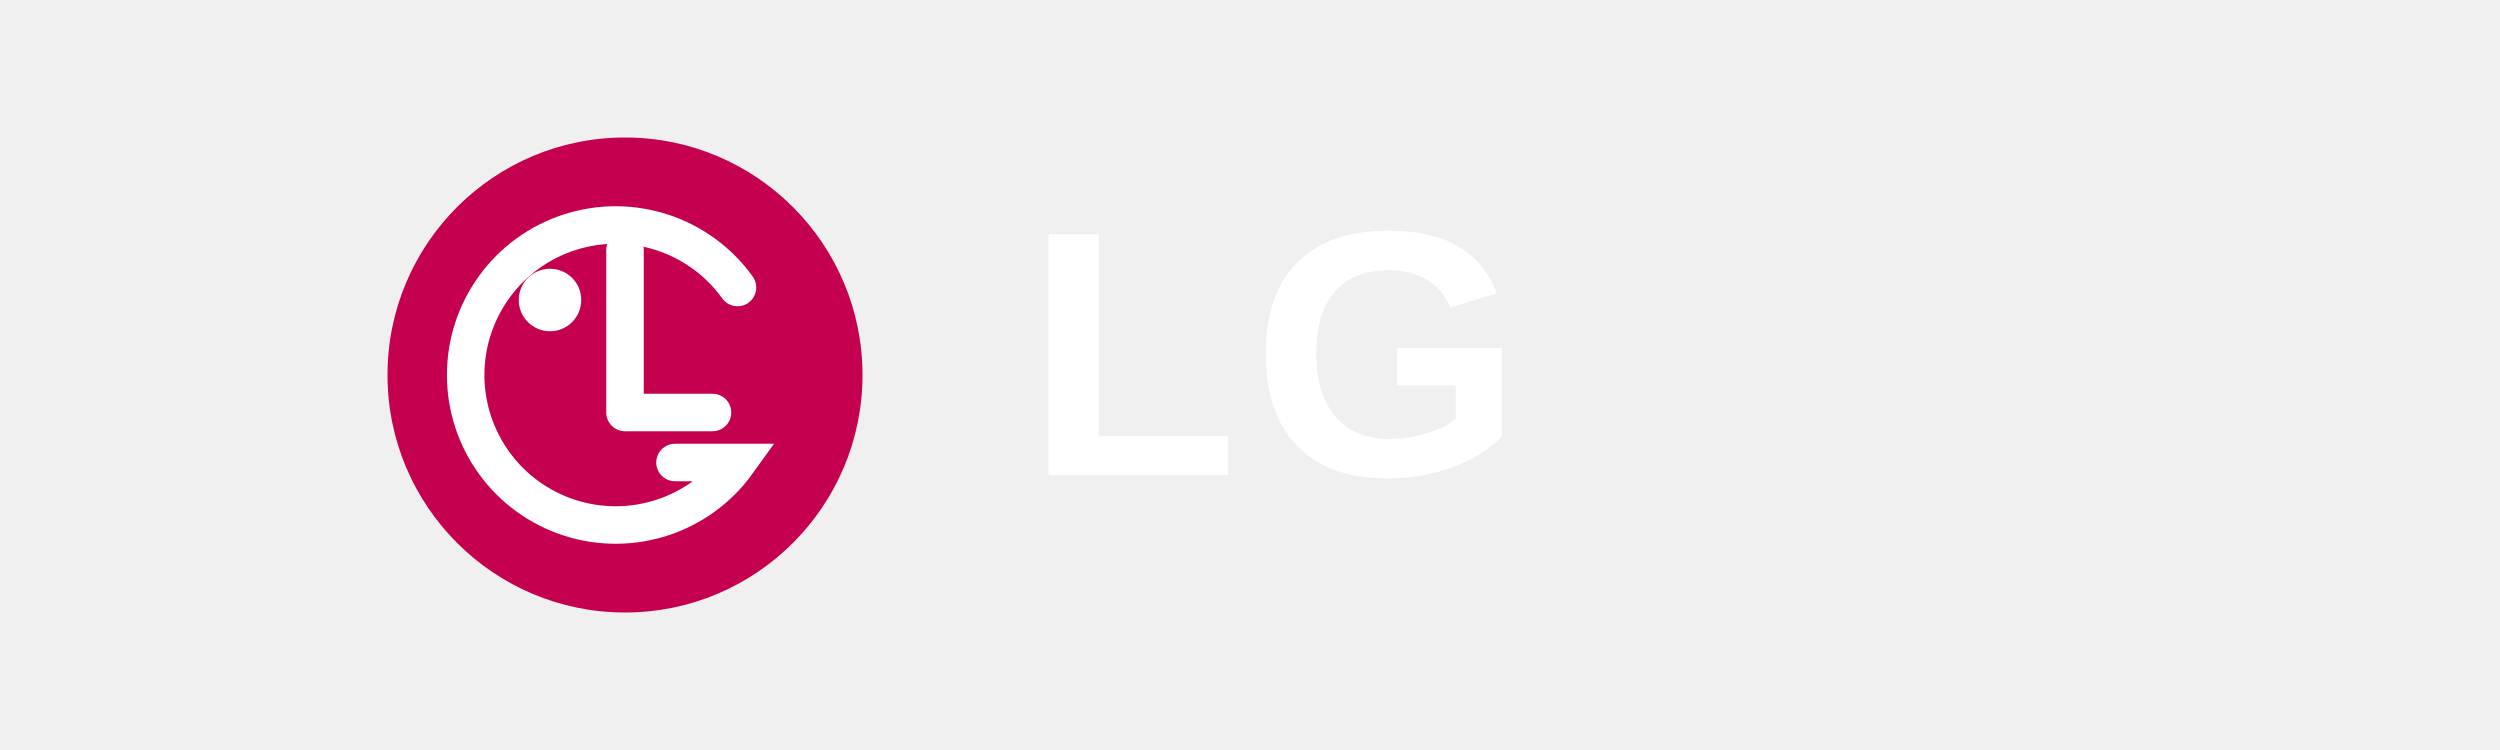
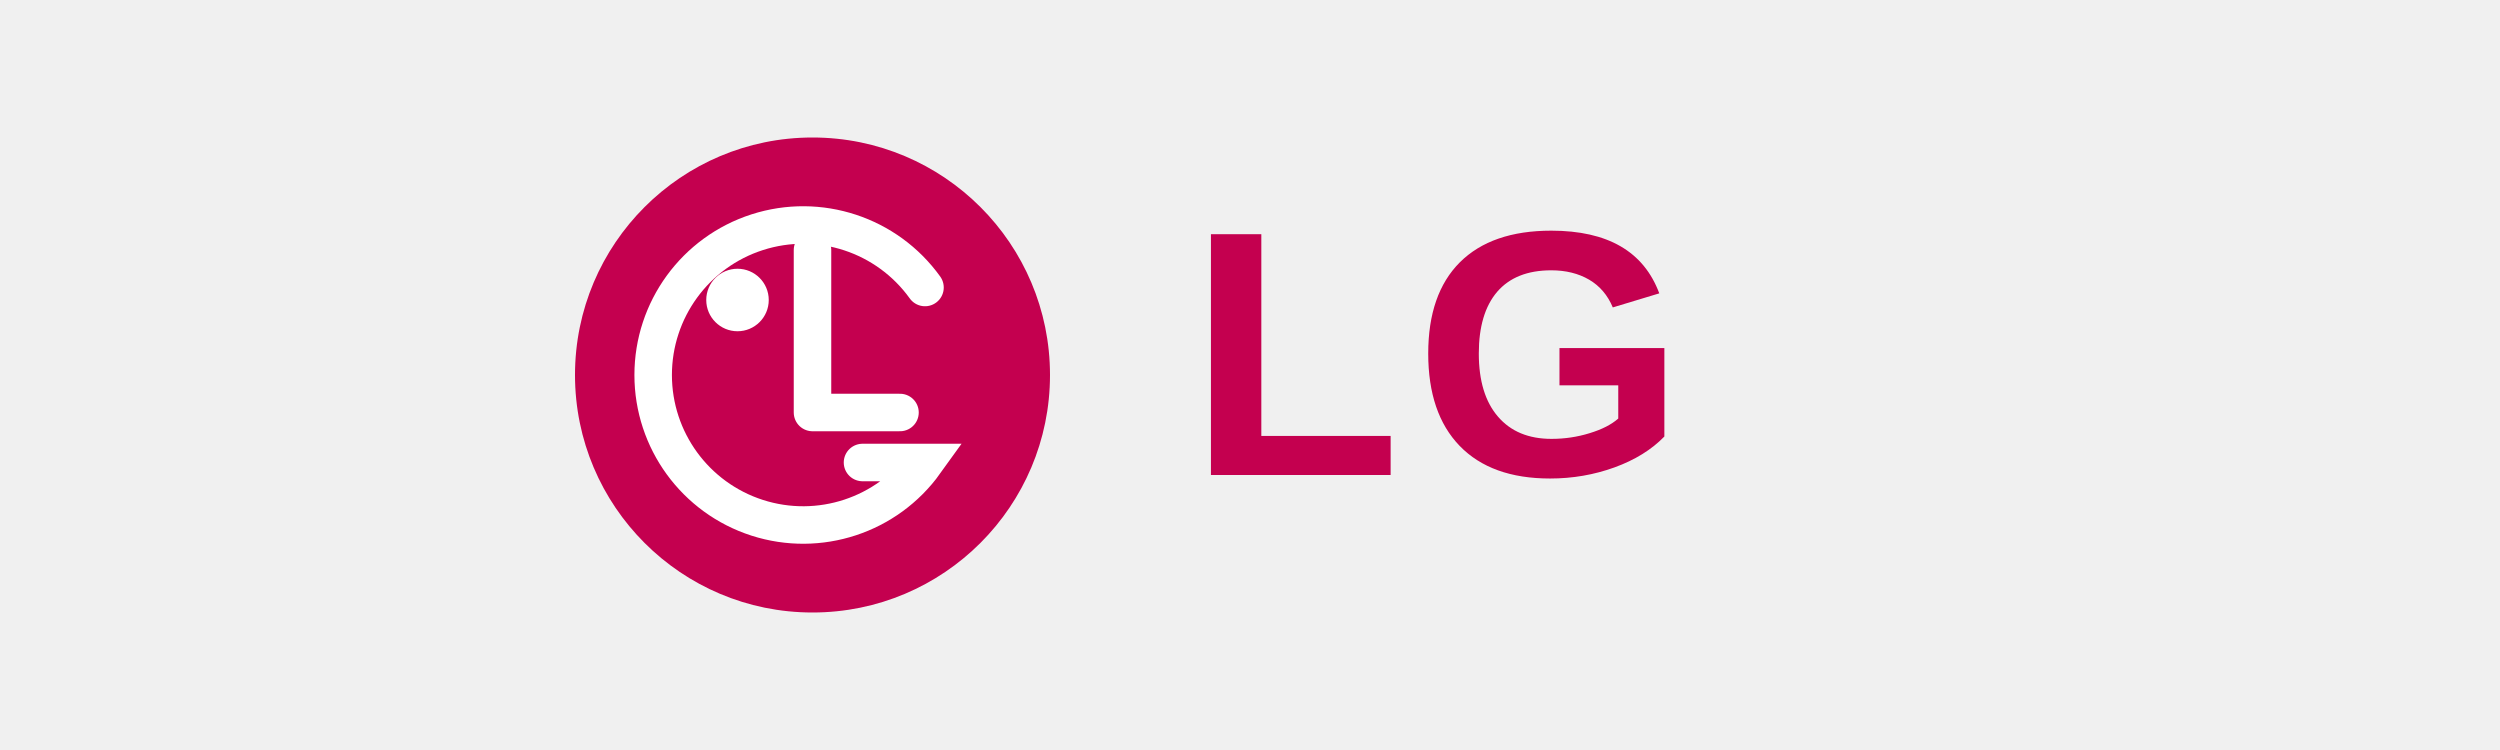
<svg xmlns="http://www.w3.org/2000/svg" viewBox="0 0 200 60" width="200" height="60">
-   <g transform="translate(30, 10)">
+   <g transform="translate(45, 10)">
    <circle cx="20" cy="20" r="19" fill="#C4004F" />
    <path d="M 20 10 L 20 23 L 27 23" stroke="#FFFFFF" stroke-width="3" fill="none" stroke-linecap="round" stroke-linejoin="round" />
    <circle cx="14" cy="14" r="2.5" fill="#FFFFFF" />
    <path d="M 29 13 A 12 12 0 1 0 29 27 L 24 27" stroke="#FFFFFF" stroke-width="3" fill="none" stroke-linecap="round" />
  </g>
-   <text x="82" y="38" font-family="'Helvetica Neue', Arial, sans-serif" font-weight="800" font-size="28" fill="#FFFFFF" letter-spacing="1">LG</text>
+   <text x="95" y="38" font-family="'Helvetica Neue', Arial, sans-serif" font-weight="800" font-size="28" fill="#C4004F" letter-spacing="1">LG</text>
</svg>
